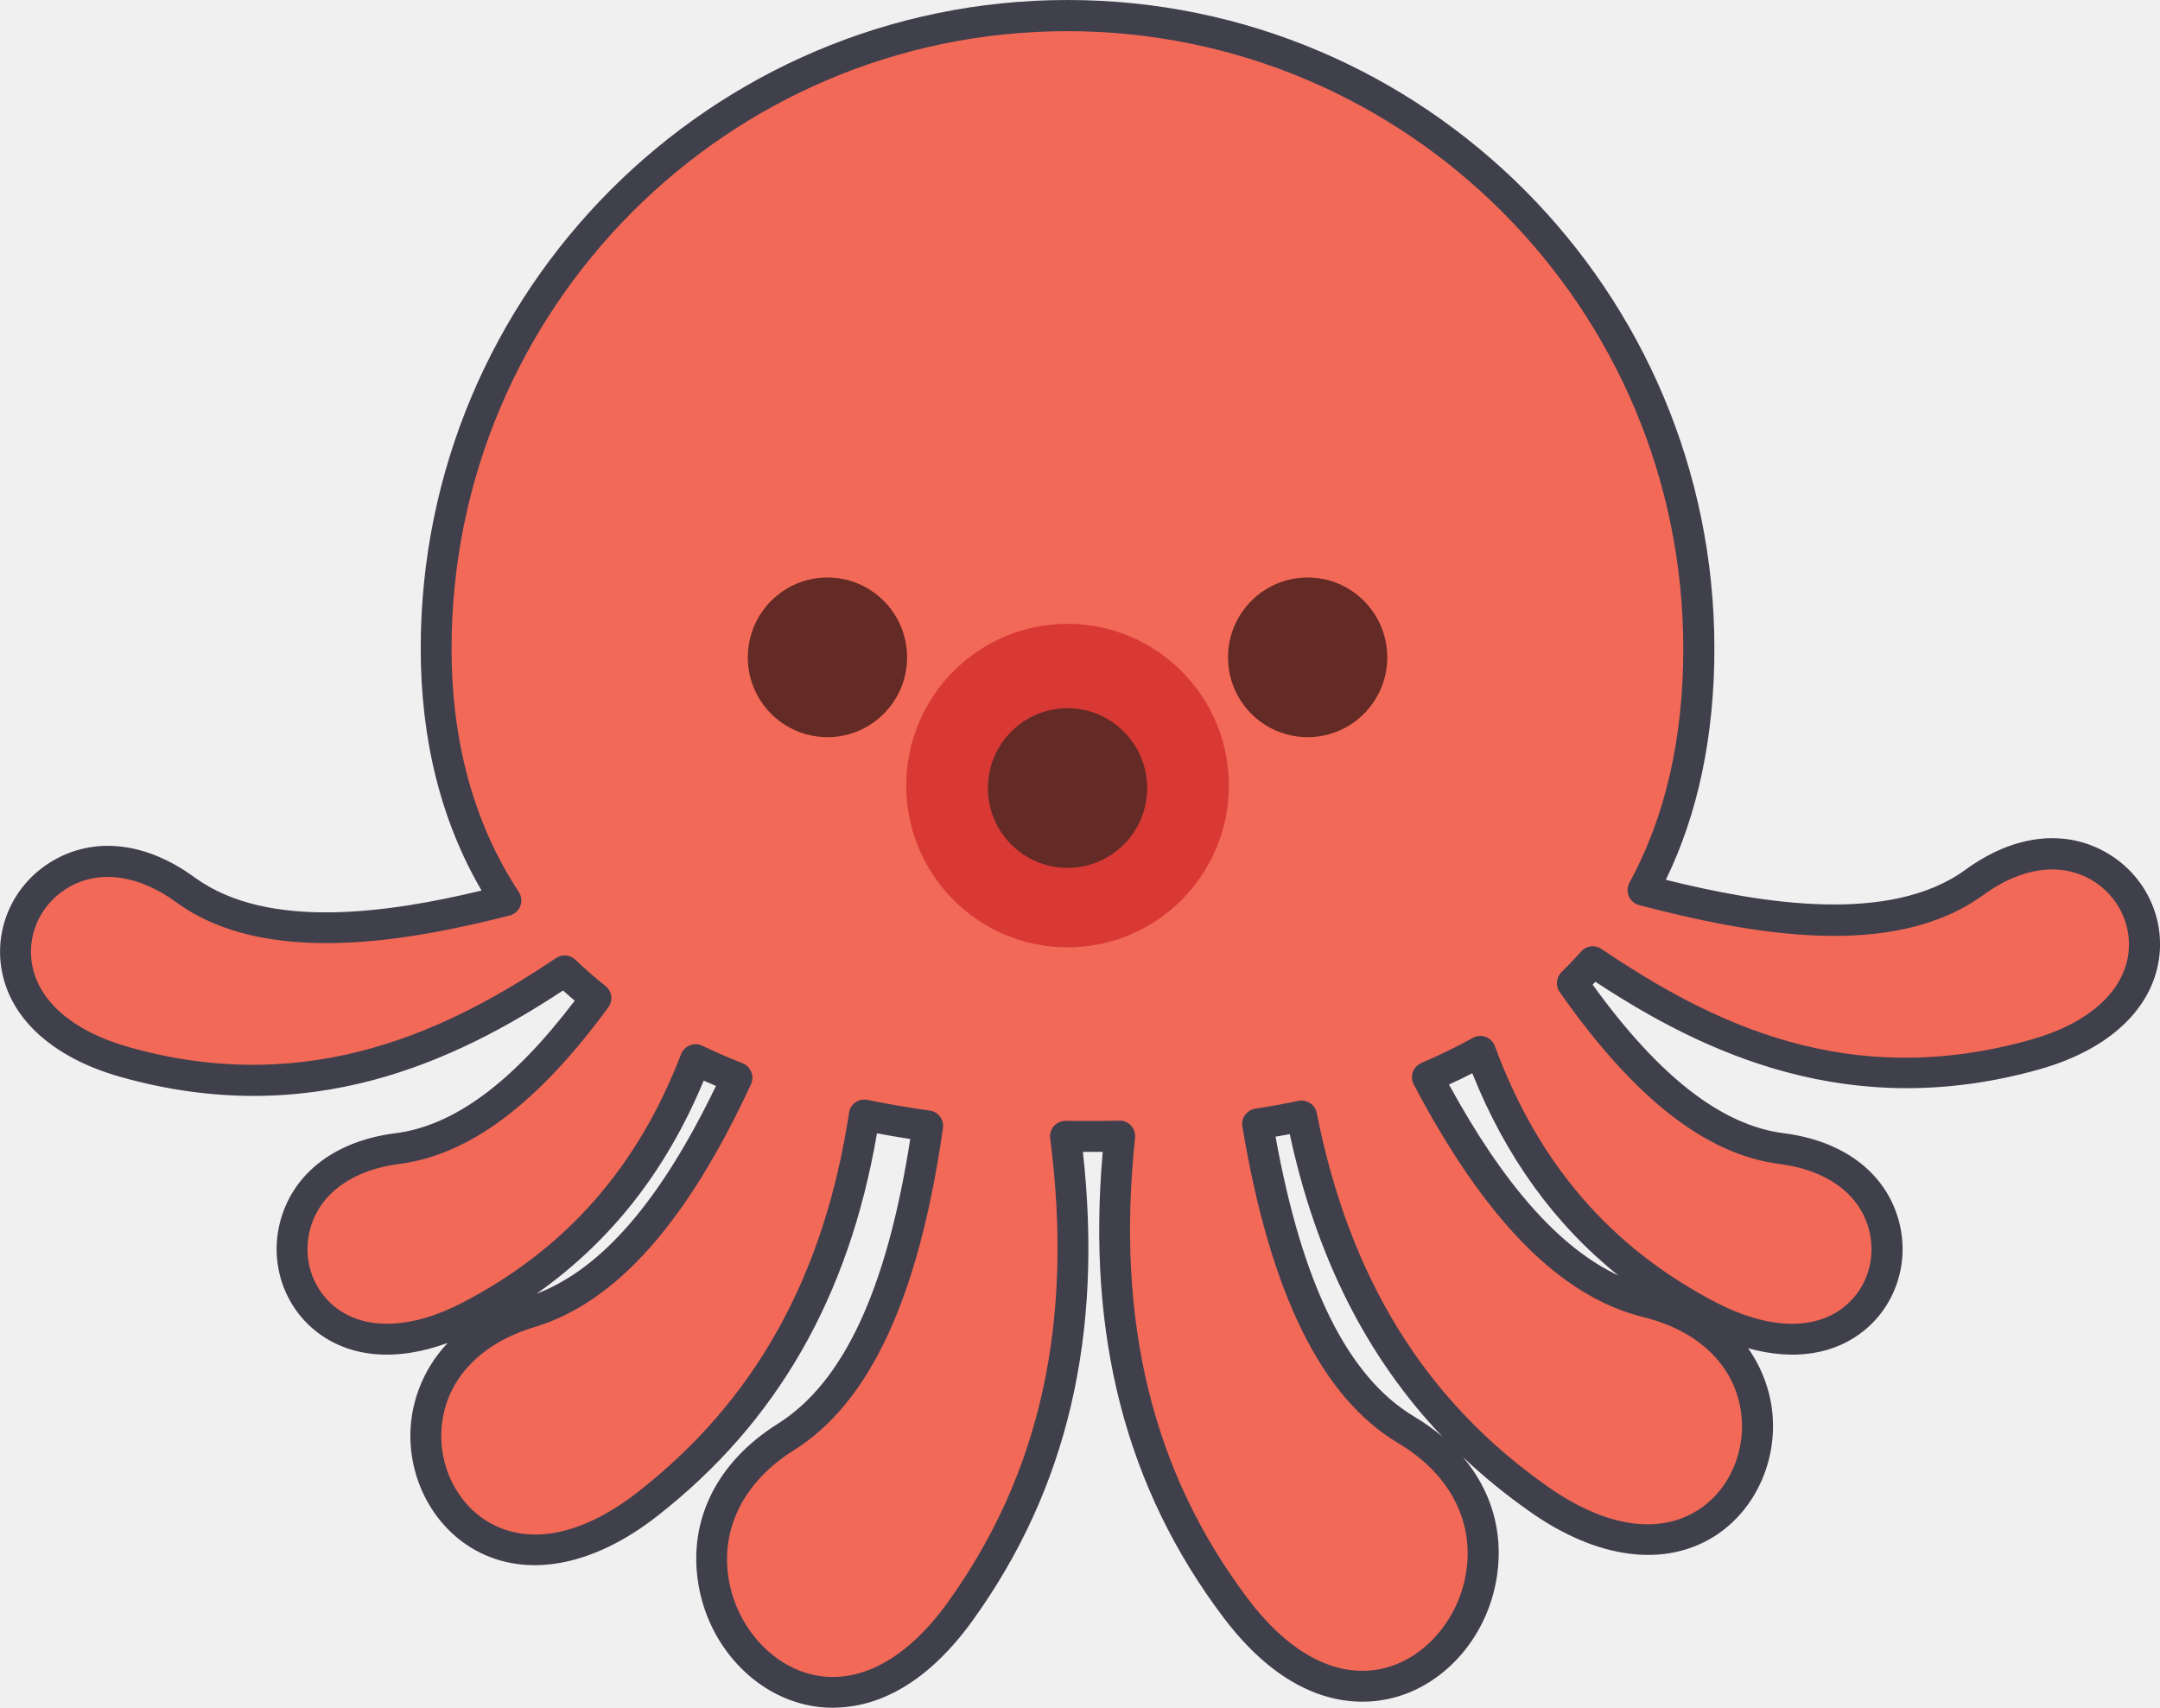
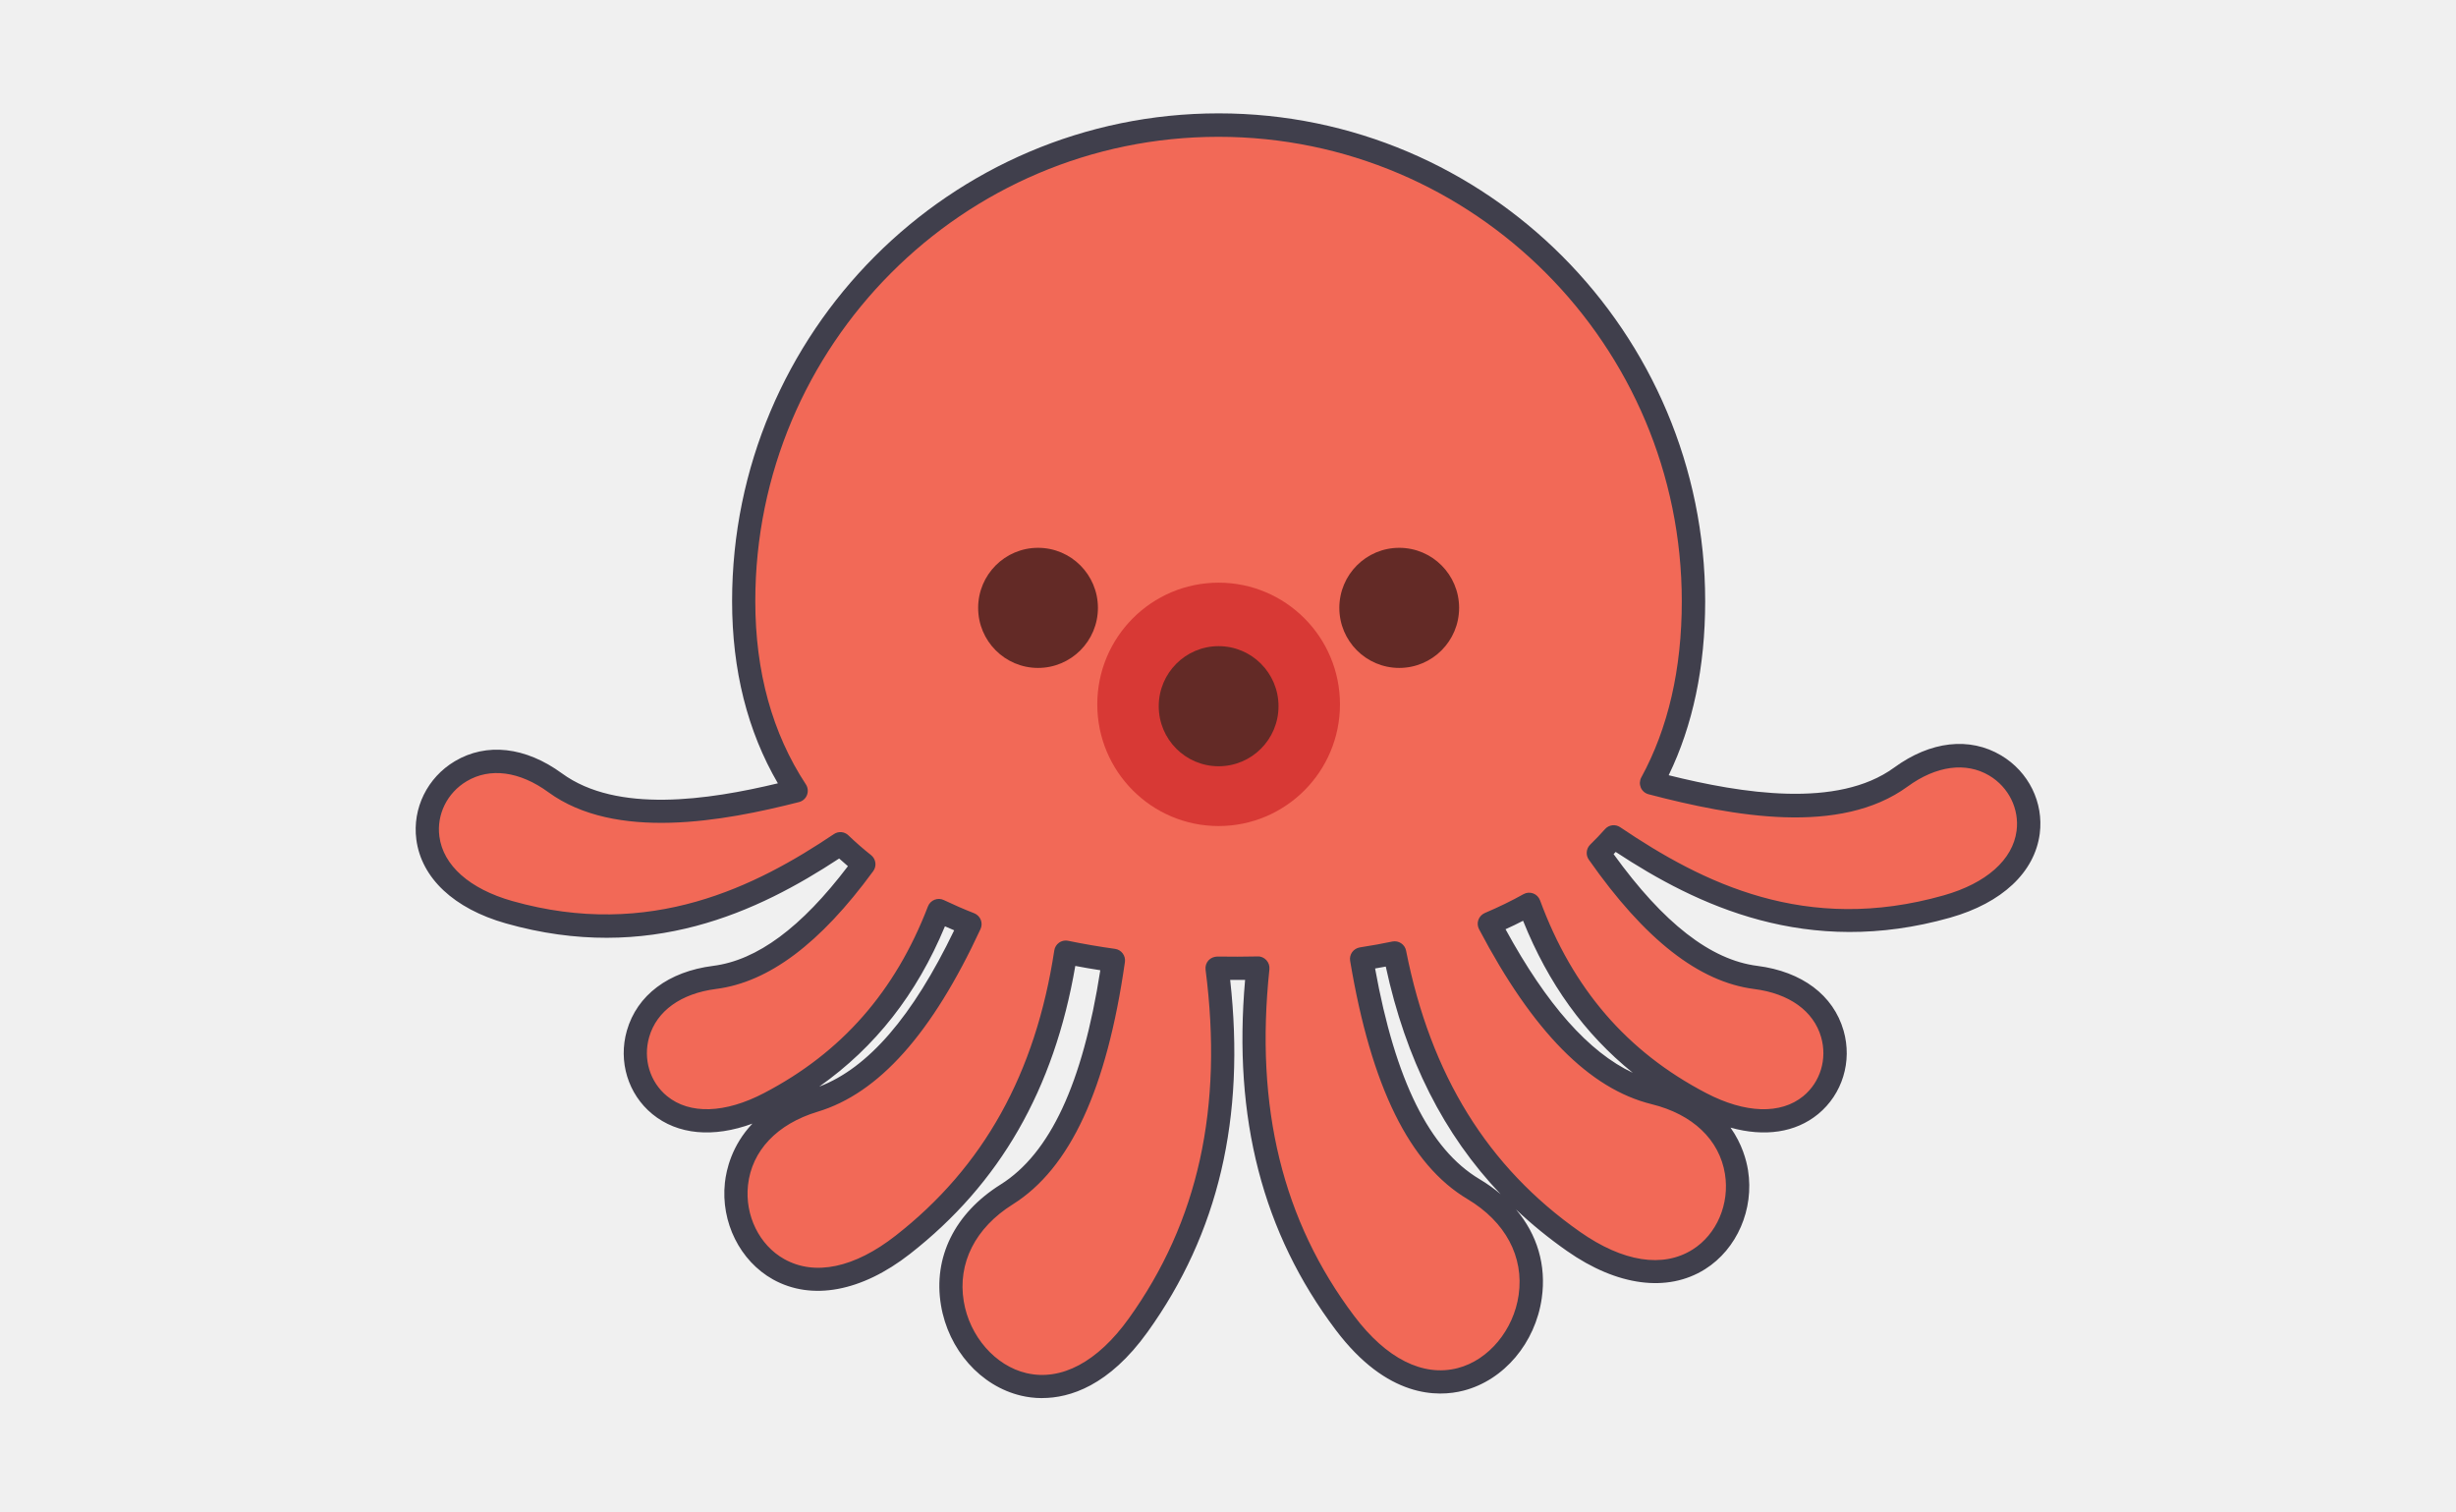
- <svg xmlns="http://www.w3.org/2000/svg" width="86" height="68" viewBox="0 0 86 68" fill="none">
-   <g clip-path="url(#clip0_358_268)">
-     <path d="M78.622 35.127C75.175 37.644 69.428 36.489 65.425 35.438C66.854 32.827 67.646 29.645 67.646 25.826C67.646 11.904 56.391 0.619 42.507 0.619C28.623 0.619 17.365 11.901 17.365 25.823C17.365 29.845 18.372 33.165 20.142 35.854C16.167 36.867 10.705 37.856 7.381 35.429C1.619 31.222 -3.198 39.972 4.939 42.279C12.791 44.506 18.642 41.235 22.479 38.657C22.875 39.036 23.29 39.396 23.723 39.741C21.65 42.575 18.965 45.328 15.819 45.728C8.748 46.628 11.227 56.308 18.729 52.394C23.775 49.76 26.282 45.849 27.689 42.193C28.223 42.448 28.773 42.689 29.338 42.91C27.474 46.939 24.829 51.125 21.094 52.252C13.061 54.676 17.841 66.087 25.778 59.884C31.611 55.326 33.636 49.465 34.407 44.395C35.233 44.564 36.078 44.712 36.935 44.829C36.241 49.686 34.803 55.009 31.283 57.217C23.874 61.865 32.026 72.799 38.24 64.147C42.857 57.719 43.149 50.875 42.421 45.239C42.713 45.245 43.008 45.248 43.303 45.248C43.733 45.248 44.16 45.242 44.584 45.233C43.984 50.878 44.439 57.707 49.194 64.021C55.602 72.528 63.505 61.412 55.995 56.934C52.444 54.818 50.884 49.572 50.076 44.749C50.672 44.657 51.258 44.552 51.83 44.432C52.834 49.511 55.132 55.381 61.294 59.703C69.541 65.487 73.725 53.844 65.579 51.836C61.776 50.9 58.91 46.825 56.837 42.883C57.568 42.572 58.274 42.233 58.947 41.854C60.329 45.605 62.836 49.674 68.036 52.391C75.538 56.305 78.013 46.625 70.945 45.725C67.576 45.297 64.737 42.168 62.612 39.134C62.894 38.86 63.168 38.577 63.429 38.281C67.265 40.868 73.151 44.216 81.07 41.971C89.207 39.664 84.39 30.914 78.628 35.121L78.622 35.127Z" fill="#F26957" />
-     <path d="M33.166 68C32.736 68 32.361 67.945 32.051 67.871C29.904 67.365 28.196 65.441 27.806 63.075C27.385 60.543 28.537 58.218 30.961 56.696C33.581 55.055 35.31 51.34 36.241 45.353C35.795 45.285 35.353 45.208 34.917 45.125C33.796 51.654 30.93 56.647 26.163 60.371C23.604 62.37 20.962 62.859 18.913 61.717C17.168 60.74 16.145 58.686 16.37 56.601C16.444 55.917 16.732 54.627 17.826 53.472C15.755 54.233 13.869 54.063 12.53 52.967C11.243 51.913 10.715 50.179 11.181 48.55C11.719 46.671 13.384 45.421 15.746 45.122C18.075 44.826 20.412 43.098 22.882 39.846C22.725 39.713 22.572 39.578 22.418 39.439C18.151 42.242 12.343 45.02 4.774 42.873C2.031 42.094 0.304 40.477 0.037 38.432C-0.178 36.781 0.621 35.155 2.077 34.289C3.754 33.292 5.818 33.526 7.744 34.933C10.662 37.065 15.494 36.344 19.174 35.46C17.568 32.709 16.751 29.472 16.751 25.823C16.751 11.584 28.303 0 42.504 0C56.705 0 68.258 11.584 68.258 25.823C68.258 29.3 67.607 32.392 66.326 35.032C70.175 35.99 75.261 36.815 78.26 34.628C80.186 33.221 82.253 32.987 83.927 33.985C85.38 34.85 86.182 36.476 85.967 38.127C85.699 40.172 83.973 41.789 81.23 42.569C73.655 44.715 67.816 41.919 63.521 39.091C63.484 39.131 63.447 39.168 63.411 39.208C66.058 42.87 68.55 44.808 71.019 45.122C73.385 45.424 75.046 46.674 75.584 48.55C76.051 50.179 75.519 51.913 74.236 52.967C73.041 53.946 71.409 54.186 69.6 53.684C70.215 54.553 70.442 55.418 70.525 55.936C70.857 58.005 69.944 60.112 68.249 61.178C66.261 62.425 63.598 62.074 60.941 60.211C59.973 59.533 59.073 58.8 58.244 58.015C59.368 59.339 59.857 60.968 59.608 62.712C59.27 65.083 57.608 67.051 55.47 67.603C54.109 67.954 51.425 68.006 48.703 64.393C44.833 59.256 43.26 53.188 43.905 45.864C43.644 45.867 43.38 45.867 43.115 45.864C43.926 53.176 42.495 59.281 38.738 64.507C36.699 67.347 34.628 67.997 33.163 67.997L33.166 68ZM34.41 43.782C34.45 43.782 34.493 43.785 34.533 43.794C35.344 43.961 36.179 44.105 37.021 44.222C37.184 44.244 37.328 44.33 37.427 44.463C37.525 44.595 37.568 44.758 37.543 44.922C36.582 51.648 34.641 55.843 31.609 57.744C29.624 58.988 28.678 60.858 29.013 62.878C29.32 64.729 30.681 66.291 32.328 66.676C34.174 67.11 36.097 66.084 37.743 63.793C41.426 58.665 42.756 52.625 41.813 45.325C41.792 45.147 41.844 44.968 41.964 44.835C42.083 44.703 42.255 44.635 42.431 44.629C43.143 44.641 43.862 44.638 44.565 44.623C44.744 44.611 44.913 44.691 45.032 44.82C45.152 44.949 45.211 45.128 45.192 45.304C44.418 52.615 45.886 58.618 49.68 63.654C51.379 65.909 53.323 66.888 55.16 66.411C56.794 65.989 58.121 64.396 58.385 62.539C58.674 60.513 57.685 58.665 55.676 57.466C52.61 55.64 50.58 51.516 49.465 44.857C49.437 44.694 49.477 44.527 49.572 44.395C49.668 44.263 49.815 44.173 49.975 44.145C50.623 44.044 51.188 43.942 51.698 43.834C51.858 43.8 52.027 43.834 52.162 43.924C52.3 44.013 52.395 44.158 52.426 44.318C53.728 50.9 56.742 55.769 61.638 59.204C63.905 60.793 66.019 61.126 67.591 60.137C68.872 59.333 69.56 57.722 69.305 56.136C69.013 54.325 67.6 52.979 65.426 52.443C62.13 51.63 59.138 48.602 56.287 43.178C56.207 43.024 56.195 42.846 56.253 42.686C56.312 42.525 56.435 42.393 56.591 42.325C57.329 42.011 58.02 41.675 58.64 41.327C58.797 41.238 58.984 41.226 59.153 41.287C59.322 41.349 59.454 41.484 59.516 41.651C61.239 46.326 64.114 49.665 68.31 51.855C70.383 52.936 72.257 52.994 73.449 52.018C74.355 51.276 74.727 50.05 74.395 48.895C73.999 47.512 72.709 46.585 70.857 46.348C67.932 45.975 65.066 43.736 62.099 39.501C61.924 39.255 61.958 38.916 62.173 38.703C62.452 38.432 62.716 38.155 62.956 37.884C63.162 37.653 63.503 37.61 63.758 37.782C68.126 40.73 73.578 43.465 80.889 41.389C83.138 40.751 84.541 39.507 84.741 37.973C84.891 36.812 84.323 35.663 83.294 35.05C82.062 34.317 80.487 34.527 78.975 35.629C75.397 38.241 69.766 37.219 65.26 36.039C65.076 35.99 64.925 35.86 64.851 35.688C64.778 35.512 64.787 35.315 64.876 35.149C66.298 32.546 67.02 29.411 67.02 25.832C67.02 12.271 56.017 1.241 42.495 1.241C28.973 1.241 17.979 12.264 17.979 25.823C17.979 29.556 18.879 32.814 20.655 35.515C20.765 35.682 20.787 35.891 20.716 36.076C20.646 36.261 20.489 36.402 20.296 36.452C16.302 37.471 10.579 38.525 7.022 35.928C5.511 34.825 3.938 34.613 2.703 35.349C1.671 35.962 1.103 37.111 1.257 38.272C1.456 39.806 2.86 41.05 5.109 41.688C12.438 43.767 18.059 40.887 22.142 38.146C22.381 37.986 22.701 38.013 22.906 38.213C23.287 38.577 23.69 38.931 24.108 39.261C24.366 39.467 24.418 39.84 24.221 40.108C21.41 43.948 18.689 45.987 15.9 46.345C14.047 46.582 12.757 47.509 12.361 48.892C12.029 50.047 12.401 51.273 13.307 52.015C14.502 52.994 16.376 52.936 18.446 51.852C22.547 49.711 25.385 46.48 27.118 41.974C27.179 41.814 27.305 41.688 27.465 41.623C27.625 41.558 27.803 41.565 27.956 41.638C28.476 41.885 29.016 42.122 29.566 42.337C29.723 42.399 29.849 42.525 29.913 42.682C29.978 42.84 29.971 43.018 29.901 43.172C27.339 48.701 24.519 51.867 21.275 52.843C19.131 53.49 17.789 54.907 17.592 56.733C17.42 58.332 18.191 59.903 19.512 60.642C21.131 61.547 23.226 61.107 25.407 59.401C30.067 55.76 32.813 50.82 33.805 44.306C33.83 44.139 33.922 43.988 34.06 43.893C34.164 43.819 34.287 43.782 34.41 43.782ZM50.786 45.26C51.855 51.18 53.664 54.83 56.309 56.407C56.717 56.65 57.092 56.918 57.43 57.205C54.416 54.041 52.411 50.062 51.351 45.159C51.17 45.193 50.982 45.227 50.786 45.26ZM28.018 43.028C26.525 46.619 24.332 49.418 21.364 51.513C23.96 50.524 26.304 47.808 28.506 43.24C28.343 43.172 28.181 43.101 28.018 43.028ZM57.691 43.184C59.872 47.179 62.09 49.683 64.427 50.783C61.869 48.719 59.952 46.058 58.619 42.735C58.321 42.889 58.011 43.04 57.688 43.184H57.691Z" fill="#403F4C" />
-     <path d="M42.504 37.721C46.051 37.721 48.927 34.837 48.927 31.28C48.927 27.724 46.051 24.84 42.504 24.84C38.957 24.84 36.081 27.724 36.081 31.28C36.081 34.837 38.957 37.721 42.504 37.721Z" fill="#D83935" />
-     <path d="M42.504 34.557C44.255 34.557 45.674 33.135 45.674 31.379C45.674 29.623 44.255 28.2 42.504 28.2C40.753 28.2 39.334 29.623 39.334 31.379C39.334 33.135 40.753 34.557 42.504 34.557Z" fill="#632A26" />
-     <path d="M32.945 29.352C34.695 29.352 36.115 27.929 36.115 26.174C36.115 24.418 34.695 22.995 32.945 22.995C31.194 22.995 29.774 24.418 29.774 26.174C29.774 27.929 31.194 29.352 32.945 29.352Z" fill="#632A26" />
-     <path d="M52.063 29.352C53.814 29.352 55.233 27.929 55.233 26.174C55.233 24.418 53.814 22.995 52.063 22.995C50.312 22.995 48.893 24.418 48.893 26.174C48.893 27.929 50.312 29.352 52.063 29.352Z" fill="#632A26" />
+ <svg xmlns="http://www.w3.org/2000/svg" width="130" height="80" viewBox="0 0 130 80" fill="none">
+   <mask id="mask0_486_410" style="mask-type:alpha" maskUnits="userSpaceOnUse" x="0" y="0" width="130" height="80">
+     <rect width="130" height="80" fill="#D9D9D9" />
+   </mask>
+   <g mask="url(#mask0_486_410)">
+ </g>
+   <g clip-path="url(#clip0_486_410)">
+     <path d="M100.622 41.127C97.175 43.644 91.428 42.489 87.425 41.438C88.854 38.827 89.646 35.645 89.646 31.826C89.646 17.904 78.391 6.619 64.507 6.619C50.623 6.619 39.365 17.901 39.365 31.823C39.365 35.845 40.372 39.165 42.142 41.854C38.167 42.867 32.705 43.856 29.381 41.429C23.619 37.222 18.802 45.972 26.939 48.279C34.791 50.506 40.642 47.235 44.479 44.657C44.875 45.036 45.29 45.396 45.723 45.741C43.65 48.575 40.965 51.328 37.819 51.729C30.748 52.628 33.227 62.308 40.728 58.394C45.775 55.76 48.282 51.849 49.689 48.193C50.223 48.448 50.773 48.689 51.338 48.91C49.474 52.939 46.829 57.125 43.094 58.252C35.061 60.676 39.841 72.087 47.778 65.884C53.611 61.326 55.636 55.465 56.407 50.395C57.233 50.564 58.078 50.712 58.935 50.829C58.241 55.686 56.803 61.009 53.283 63.217C45.874 67.865 54.026 78.799 60.24 70.147C64.857 63.719 65.149 56.875 64.421 51.239C64.713 51.245 65.008 51.248 65.303 51.248C65.733 51.248 66.16 51.242 66.584 51.233C65.984 56.878 66.439 63.707 71.194 70.021C77.602 78.528 85.505 67.412 77.995 62.934C74.444 60.818 72.884 55.572 72.076 50.749C72.672 50.657 73.258 50.552 73.83 50.432C74.834 55.511 77.132 61.381 83.294 65.703C91.541 71.487 95.725 59.844 87.579 57.836C83.776 56.9 80.91 52.825 78.837 48.883C79.568 48.572 80.274 48.233 80.947 47.854C82.329 51.605 84.836 55.674 90.036 58.391C97.538 62.305 100.013 52.625 92.945 51.725C89.576 51.297 86.737 48.168 84.612 45.134C84.894 44.86 85.168 44.577 85.429 44.281C89.265 46.868 95.151 50.216 103.07 47.971C111.207 45.664 106.39 36.914 100.628 41.121L100.622 41.127Z" fill="#F26957" />
+     <path d="M55.166 74C54.736 74 54.361 73.945 54.051 73.871C51.904 73.365 50.196 71.441 49.806 69.075C49.385 66.543 50.537 64.218 52.961 62.696C55.581 61.055 57.31 57.34 58.241 51.353C57.795 51.285 57.353 51.208 56.917 51.125C55.796 57.654 52.93 62.647 48.163 66.371C45.604 68.37 42.962 68.859 40.913 67.717C39.168 66.74 38.145 64.686 38.37 62.601C38.443 61.917 38.732 60.627 39.826 59.472C37.755 60.233 35.869 60.063 34.53 58.967C33.243 57.913 32.715 56.179 33.181 54.55C33.719 52.671 35.384 51.421 37.746 51.122C40.075 50.826 42.412 49.098 44.882 45.846C44.725 45.713 44.572 45.578 44.418 45.439C40.151 48.242 34.343 51.02 26.774 48.873C24.031 48.094 22.304 46.477 22.037 44.432C21.822 42.781 22.621 41.155 24.077 40.289C25.754 39.292 27.818 39.526 29.744 40.933C32.662 43.065 37.494 42.344 41.174 41.46C39.568 38.709 38.751 35.472 38.751 31.823C38.751 17.584 50.303 6 64.504 6C78.705 6 90.258 17.584 90.258 31.823C90.258 35.3 89.607 38.392 88.326 41.032C92.175 41.99 97.261 42.815 100.259 40.628C102.185 39.221 104.253 38.987 105.927 39.985C107.38 40.85 108.182 42.476 107.967 44.127C107.699 46.172 105.973 47.789 103.23 48.569C95.655 50.715 89.816 47.919 85.521 45.091C85.484 45.131 85.448 45.168 85.411 45.208C88.058 48.87 90.55 50.808 93.019 51.122C95.385 51.424 97.046 52.674 97.584 54.55C98.051 56.179 97.519 57.913 96.236 58.967C95.041 59.946 93.409 60.186 91.6 59.684C92.215 60.553 92.442 61.418 92.525 61.936C92.857 64.005 91.944 66.112 90.249 67.178C88.261 68.425 85.598 68.074 82.941 66.211C81.973 65.533 81.073 64.8 80.244 64.015C81.368 65.339 81.857 66.968 81.608 68.712C81.27 71.083 79.608 73.051 77.47 73.603C76.109 73.954 73.425 74.006 70.703 70.393C66.833 65.256 65.26 59.188 65.905 51.864C65.644 51.867 65.38 51.867 65.115 51.864C65.927 59.176 64.495 65.281 60.738 70.507C58.699 73.347 56.628 73.997 55.163 73.997L55.166 74ZM56.41 49.782C56.45 49.782 56.493 49.785 56.533 49.794C57.344 49.961 58.179 50.105 59.021 50.222C59.184 50.244 59.328 50.33 59.427 50.463C59.525 50.595 59.568 50.758 59.543 50.922C58.582 57.648 56.641 61.843 53.609 63.744C51.624 64.988 50.678 66.858 51.013 68.878C51.32 70.729 52.681 72.291 54.328 72.676C56.174 73.11 58.096 72.084 59.743 69.793C63.426 64.665 64.756 58.625 63.813 51.325C63.792 51.147 63.844 50.968 63.964 50.835C64.083 50.703 64.255 50.635 64.43 50.629C65.143 50.641 65.862 50.638 66.565 50.623C66.743 50.611 66.912 50.691 67.032 50.82C67.152 50.949 67.21 51.128 67.192 51.304C66.418 58.615 67.886 64.618 71.68 69.654C73.379 71.909 75.323 72.888 77.16 72.411C78.794 71.989 80.121 70.396 80.385 68.539C80.674 66.513 79.685 64.665 77.676 63.466C74.61 61.64 72.58 57.516 71.465 50.857C71.437 50.694 71.477 50.527 71.572 50.395C71.668 50.263 71.815 50.173 71.975 50.145C72.623 50.044 73.188 49.942 73.698 49.834C73.858 49.8 74.027 49.834 74.162 49.924C74.3 50.013 74.395 50.158 74.426 50.318C75.728 56.9 78.742 61.769 83.638 65.204C85.905 66.793 88.019 67.126 89.591 66.137C90.872 65.333 91.56 63.722 91.305 62.136C91.013 60.325 89.6 58.979 87.426 58.443C84.13 57.63 81.138 54.602 78.287 49.178C78.207 49.024 78.195 48.846 78.253 48.686C78.312 48.525 78.435 48.393 78.591 48.325C79.329 48.011 80.02 47.675 80.64 47.327C80.797 47.238 80.984 47.226 81.153 47.287C81.322 47.349 81.454 47.484 81.516 47.651C83.239 52.326 86.114 55.665 90.31 57.855C92.383 58.936 94.257 58.994 95.449 58.018C96.355 57.276 96.727 56.05 96.395 54.895C95.999 53.512 94.709 52.585 92.857 52.348C89.932 51.975 87.066 49.736 84.099 45.501C83.924 45.255 83.958 44.916 84.173 44.703C84.452 44.432 84.716 44.155 84.956 43.884C85.162 43.653 85.503 43.61 85.758 43.782C90.126 46.73 95.578 49.465 102.889 47.389C105.137 46.751 106.541 45.507 106.741 43.973C106.891 42.812 106.323 41.663 105.294 41.05C104.062 40.317 102.487 40.527 100.975 41.629C97.397 44.241 91.766 43.219 87.26 42.039C87.076 41.99 86.925 41.86 86.851 41.688C86.778 41.512 86.787 41.315 86.876 41.149C88.298 38.546 89.02 35.411 89.02 31.832C89.02 18.271 78.017 7.241 64.495 7.241C50.973 7.241 39.979 18.265 39.979 31.823C39.979 35.556 40.879 38.814 42.655 41.515C42.765 41.682 42.787 41.891 42.716 42.076C42.646 42.261 42.489 42.402 42.295 42.452C38.302 43.471 32.58 44.525 29.022 41.928C27.511 40.825 25.938 40.613 24.703 41.349C23.671 41.962 23.103 43.111 23.257 44.272C23.456 45.806 24.86 47.05 27.109 47.688C34.438 49.767 40.059 46.887 44.142 44.146C44.381 43.986 44.701 44.013 44.906 44.213C45.287 44.577 45.69 44.931 46.108 45.261C46.365 45.467 46.418 45.84 46.221 46.108C43.41 49.948 40.689 51.987 37.9 52.345C36.047 52.582 34.757 53.509 34.361 54.892C34.029 56.047 34.401 57.273 35.307 58.015C36.502 58.994 38.376 58.936 40.446 57.852C44.547 55.711 47.385 52.48 49.118 47.974C49.179 47.814 49.305 47.688 49.465 47.623C49.625 47.558 49.803 47.565 49.956 47.638C50.475 47.885 51.016 48.122 51.566 48.337C51.723 48.399 51.849 48.525 51.913 48.682C51.978 48.84 51.971 49.018 51.901 49.172C49.339 54.701 46.519 57.867 43.275 58.843C41.131 59.49 39.789 60.907 39.592 62.733C39.42 64.332 40.191 65.903 41.512 66.642C43.131 67.547 45.226 67.107 47.407 65.401C52.067 61.76 54.813 56.82 55.805 50.306C55.83 50.139 55.922 49.988 56.06 49.893C56.164 49.819 56.287 49.782 56.41 49.782ZM72.786 51.26C73.855 57.18 75.664 60.83 78.309 62.407C78.717 62.65 79.092 62.918 79.43 63.205C76.416 60.041 74.411 56.062 73.351 51.159C73.17 51.193 72.982 51.227 72.786 51.26ZM50.018 49.028C48.525 52.619 46.332 55.418 43.364 57.513C45.96 56.524 48.304 53.808 50.506 49.24C50.343 49.172 50.181 49.101 50.018 49.028ZM79.691 49.184C81.872 53.179 84.09 55.683 86.427 56.783C83.869 54.719 81.952 52.058 80.619 48.735C80.321 48.889 80.01 49.04 79.688 49.184H79.691Z" fill="#403F4C" />
+     <path d="M64.504 43.721C68.051 43.721 70.927 40.837 70.927 37.28C70.927 33.724 68.051 30.84 64.504 30.84C60.957 30.84 58.081 33.724 58.081 37.28C58.081 40.837 60.957 43.721 64.504 43.721Z" fill="#D83935" />
+     <path d="M64.504 40.557C66.255 40.557 67.674 39.134 67.674 37.379C67.674 35.623 66.255 34.2 64.504 34.2C62.753 34.2 61.334 35.623 61.334 37.379C61.334 39.134 62.753 40.557 64.504 40.557Z" fill="#632A26" />
+     <path d="M54.945 35.352C56.695 35.352 58.115 33.929 58.115 32.174C58.115 30.418 56.695 28.995 54.945 28.995C53.194 28.995 51.775 30.418 51.775 32.174C51.775 33.929 53.194 35.352 54.945 35.352Z" fill="#632A26" />
+     <path d="M74.063 35.352C75.814 35.352 77.233 33.929 77.233 32.174C77.233 30.418 75.814 28.995 74.063 28.995C72.312 28.995 70.893 30.418 70.893 32.174C70.893 33.929 72.312 35.352 74.063 35.352Z" fill="#632A26" />
  </g>
  <defs>
-     <clipPath id="clip0_358_268">
-       <rect width="86" height="68" fill="white" />
+     <clipPath id="clip0_486_410">
+       <rect width="86" height="68" fill="white" transform="translate(22 6)" />
    </clipPath>
  </defs>
</svg>
